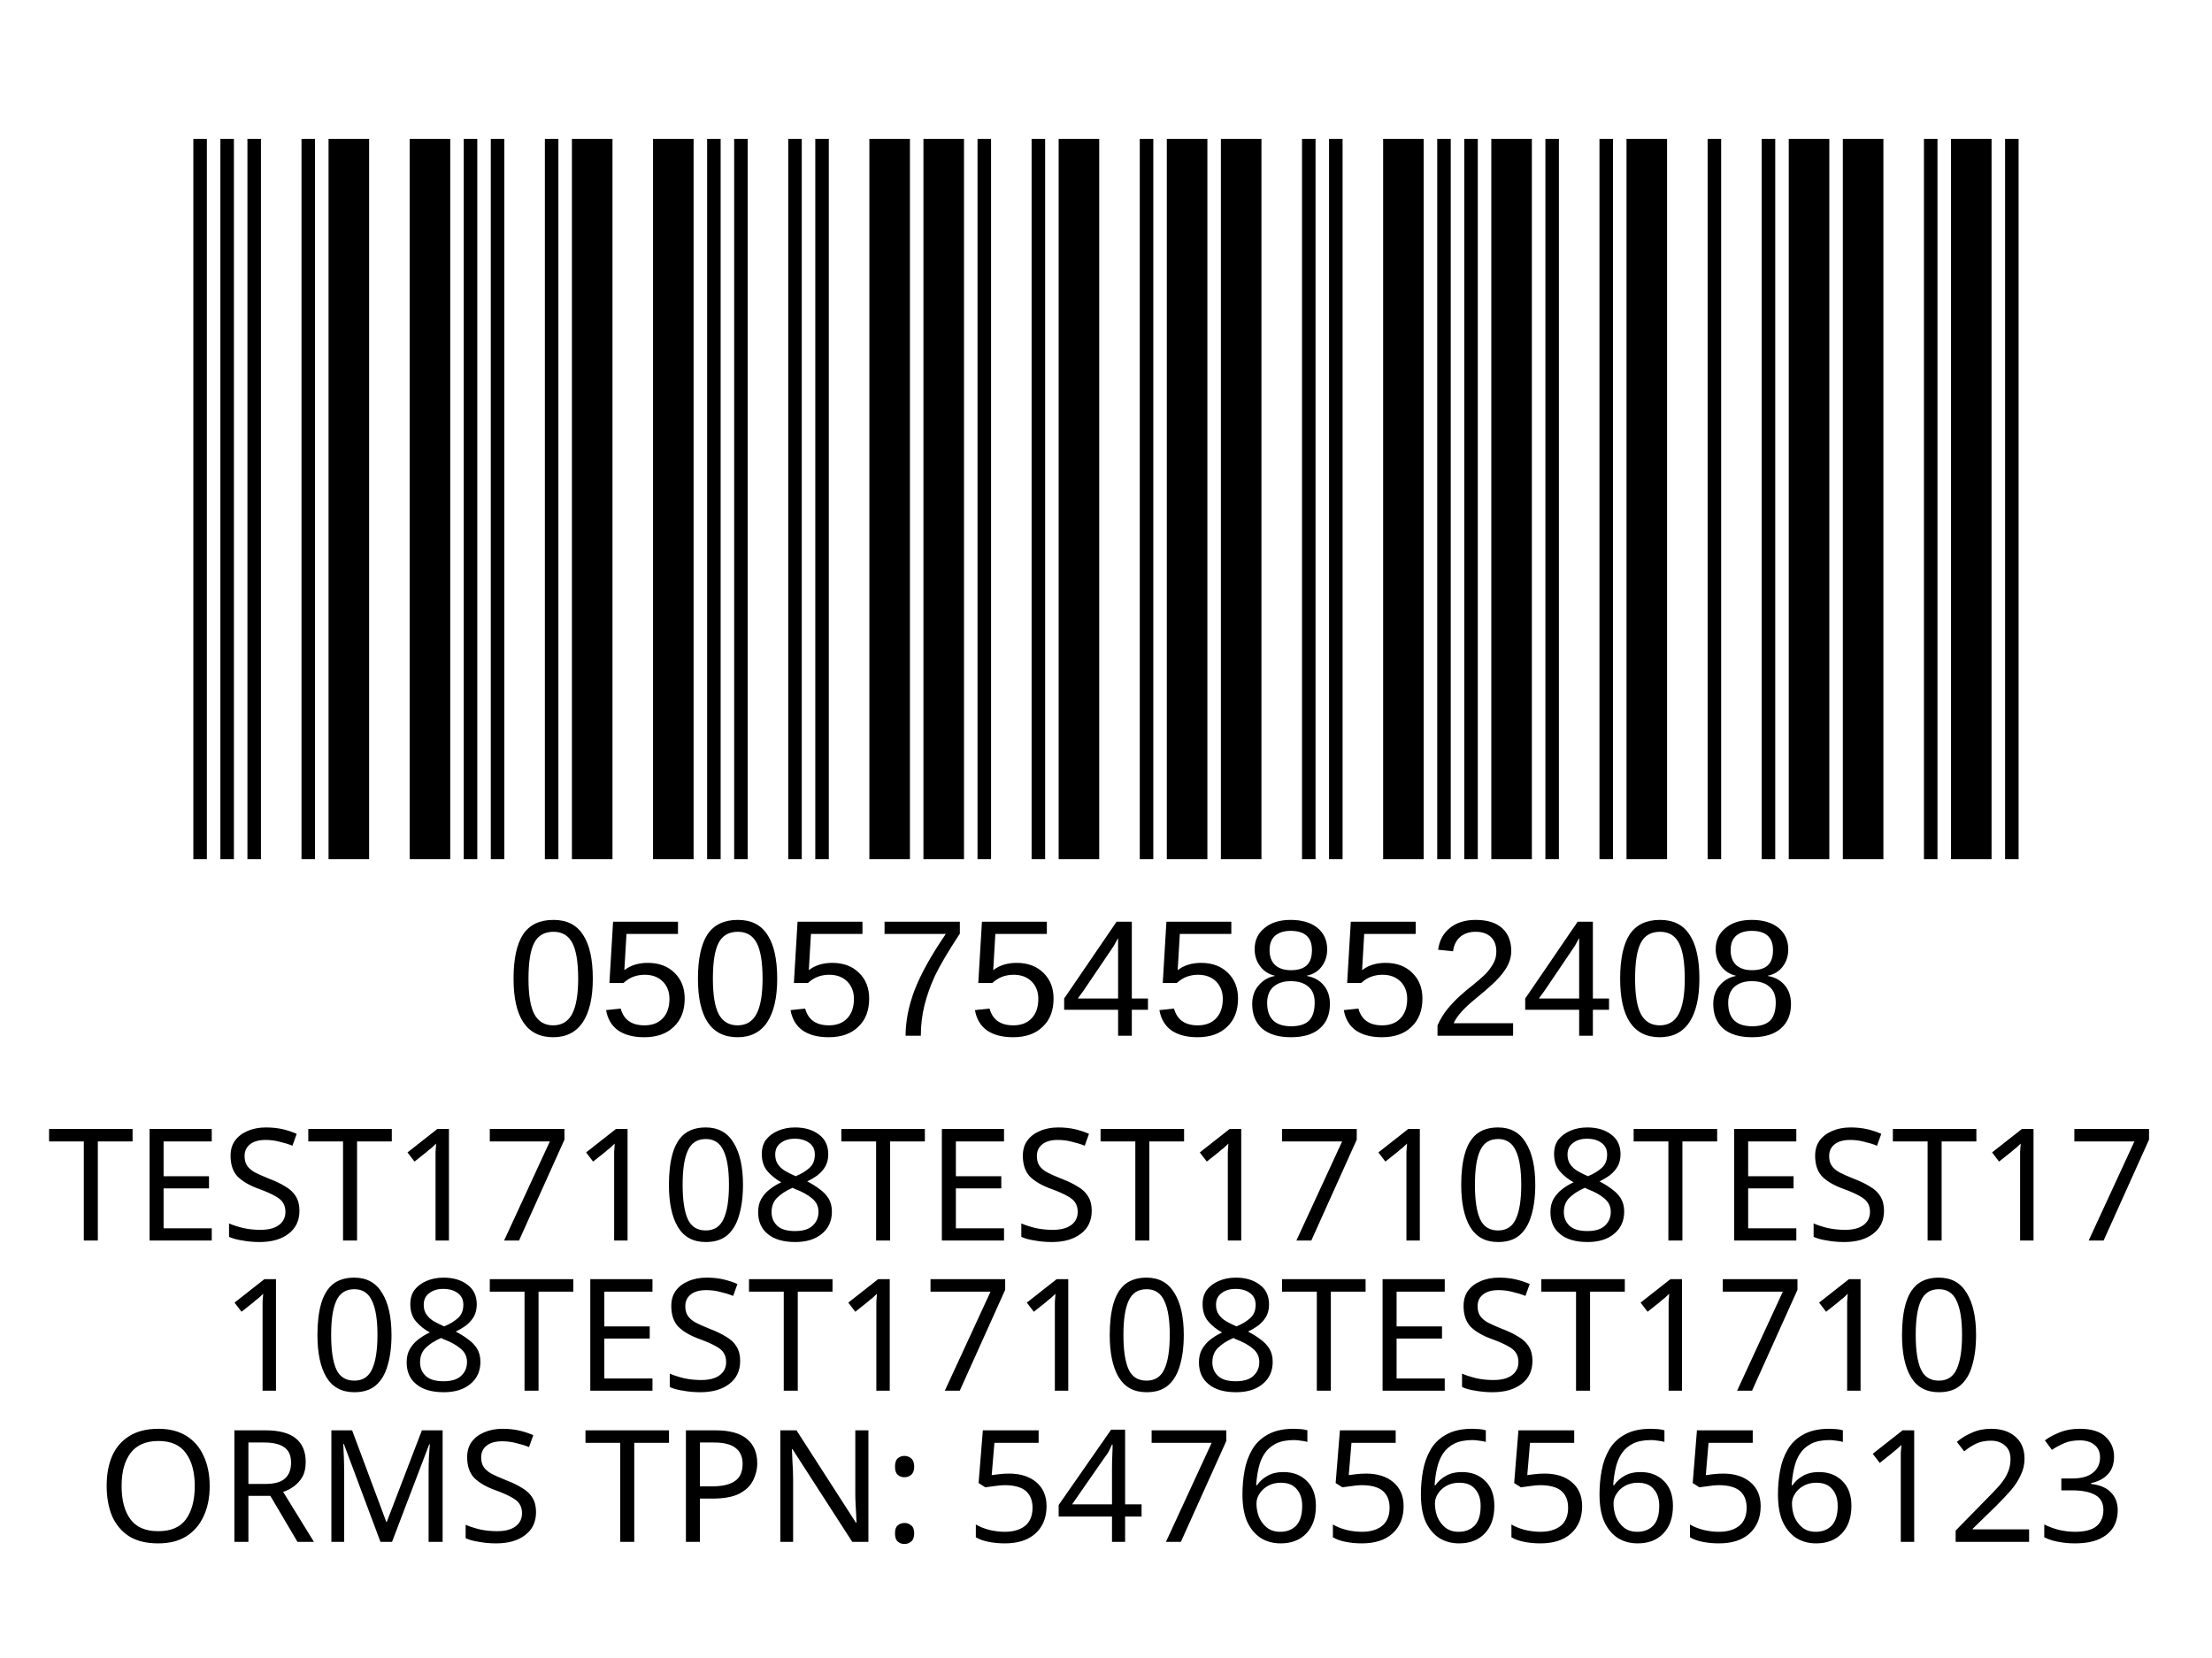
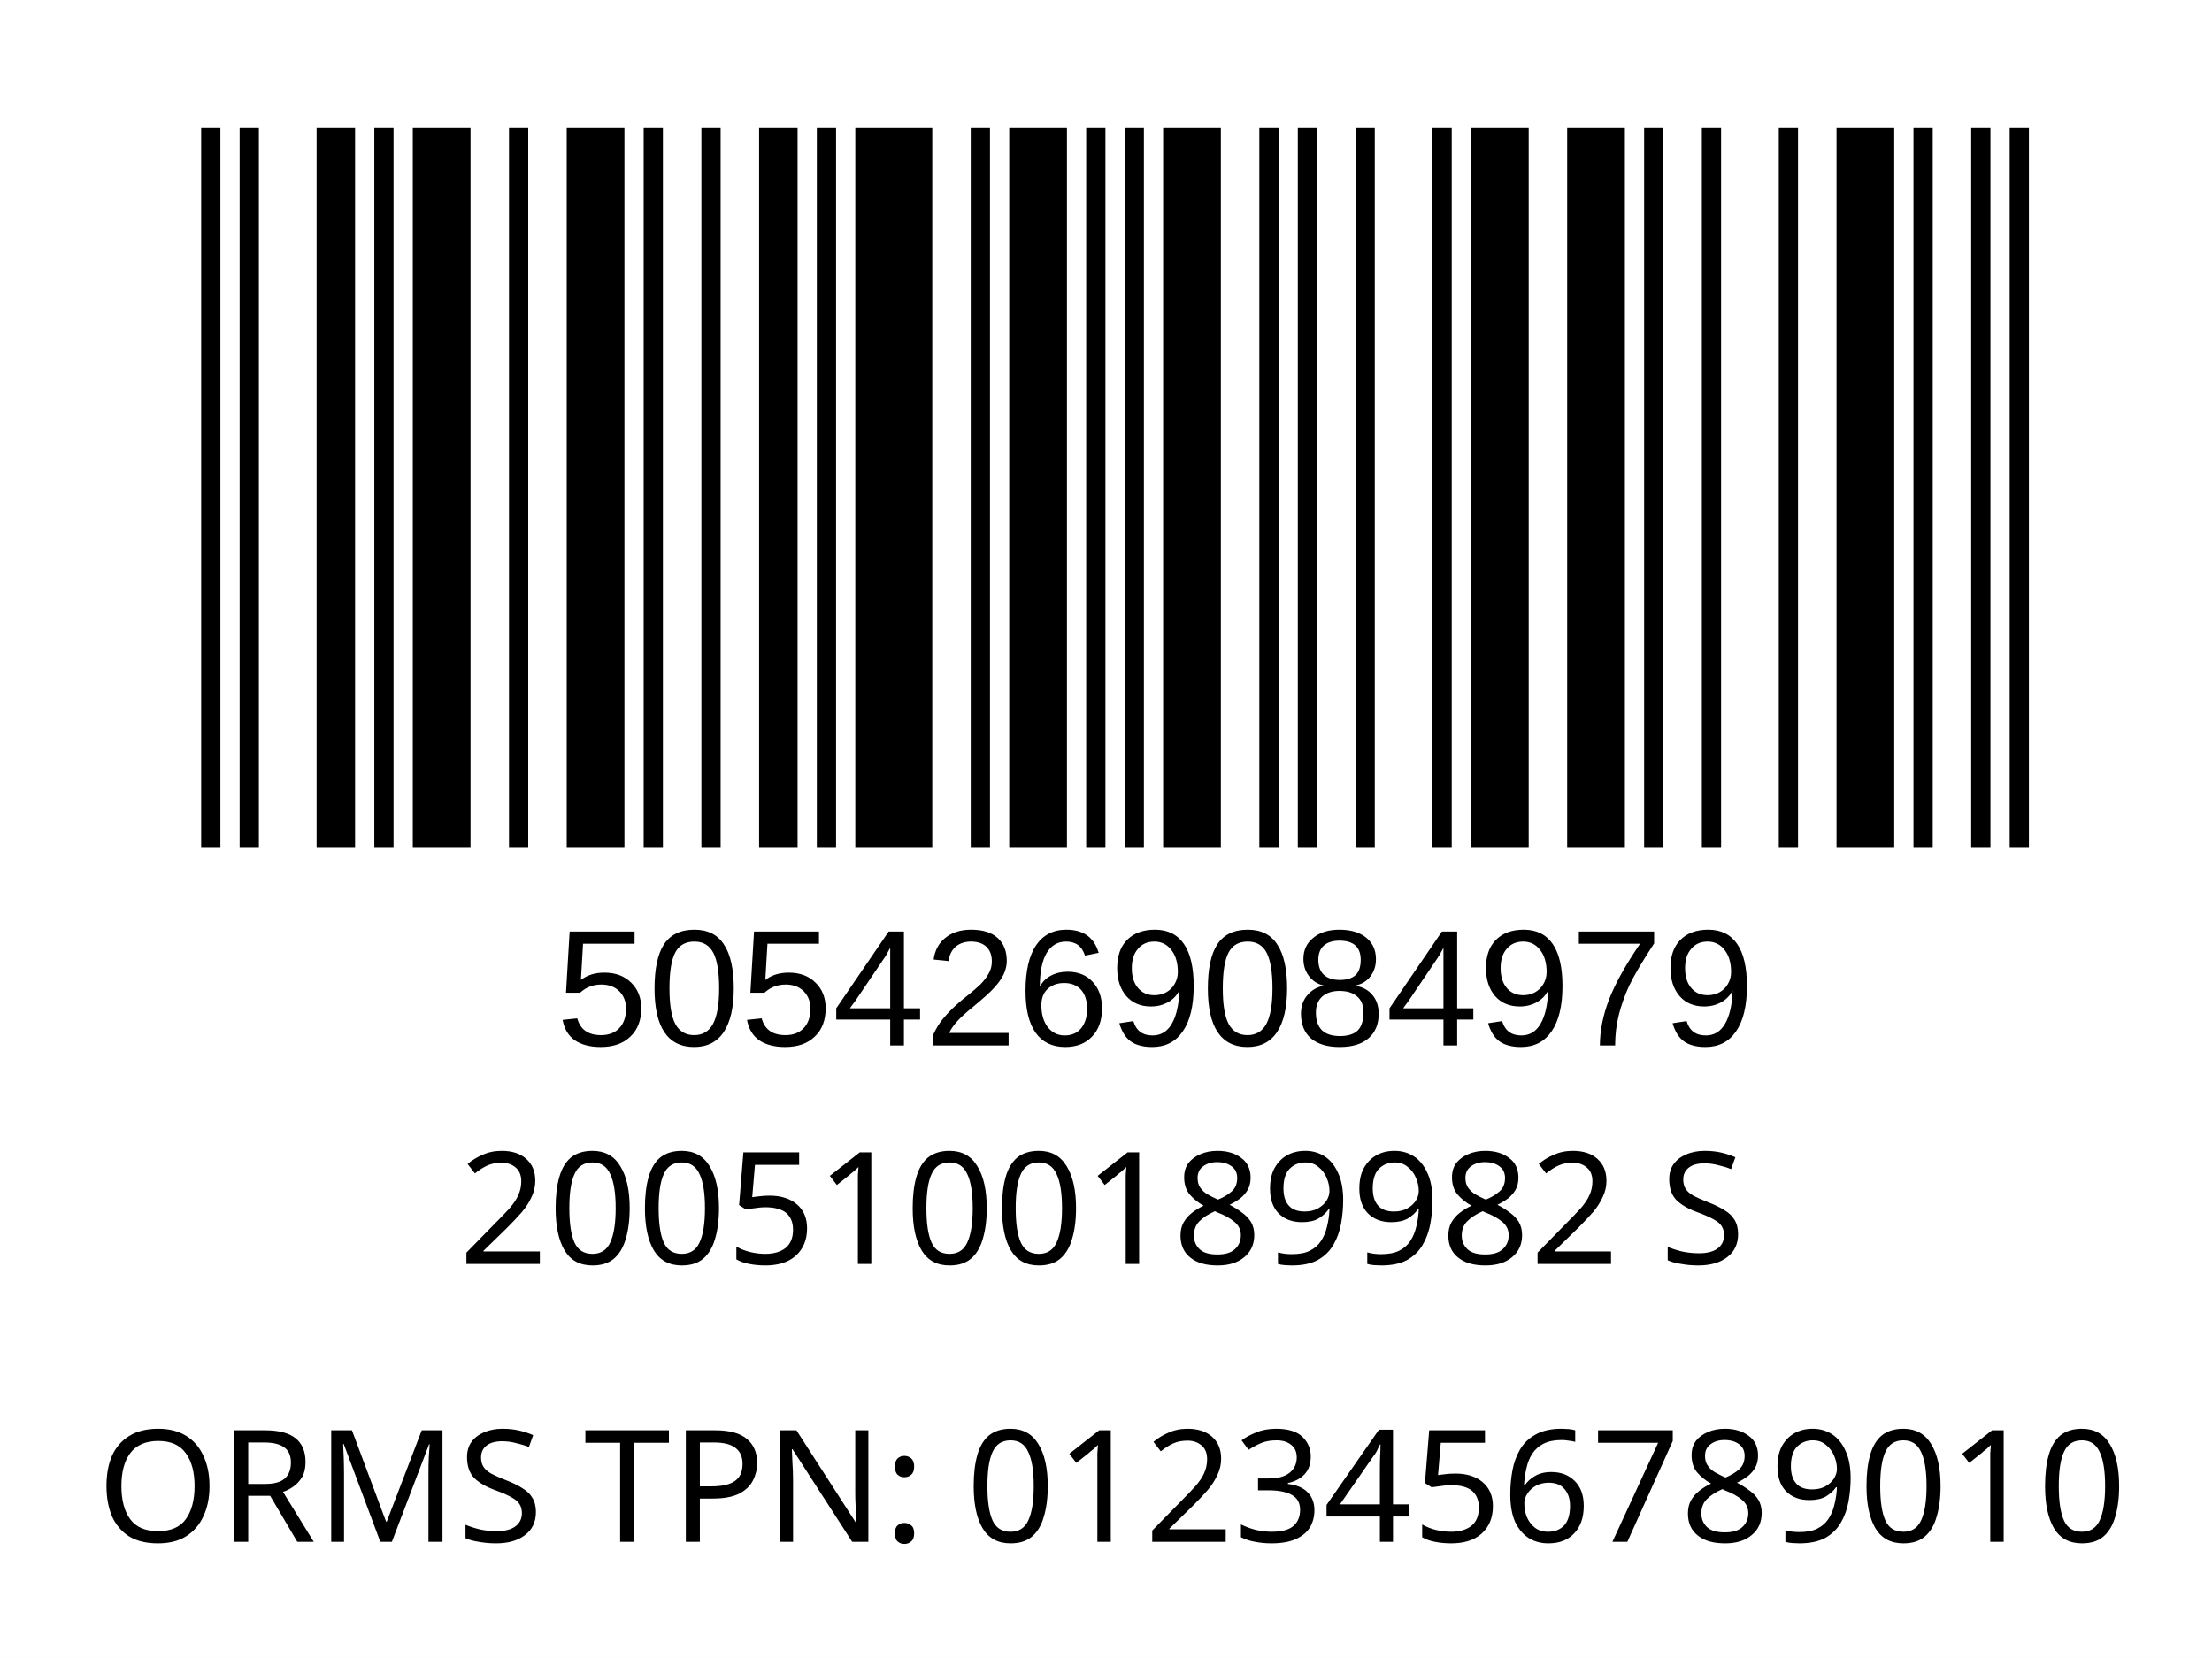
<svg xmlns="http://www.w3.org/2000/svg" version="1.1" id="Layer_1" x="0px" y="0px" viewBox="0 0 113.4 85" style="enable-background:new 0 0 113.4 85;" xml:space="preserve">
-   <rect style="fill:#FFFFFF;" width="113.4" height="85" />
+   <rect y="0" style="fill:#FFFFFF;" width="113.4" height="85" />
  <rect x="-241.2" y="-321.7" style="fill:none;" width="595.3" height="841.9" />
-   <text text-anchor="middle" transform="matrix(1, 0, 0, 1, 56.5, 63.6)" style="font-family:'FranklinGothicBT-RomanCondensed', FrankGoth Cn BT; font-size:8px;" id="description">TEST17108TEST17108TEST17</text>
-   <text text-anchor="middle" transform="matrix(1 0 0 1 56.5 71.3)" style="font-family:'FranklinGothicBT-RomanCondensed', FrankGoth Cn BT; font-size:8px;" id="description1">108TEST17108TEST1710</text>
-   <g width="391" height="178" transform="matrix(0.2356 0 0 0.207 7.8 -8.3654)" id="barcode">
-     <svg id="ean-13" width="415.100px" height="328.02px" x="0px" y="0px" viewBox="0 0 463 219" version="1.1" font-size="30px" font-family="frankgothcnbt" style="transform: translate(0px, 0px);">
-       <rect x="0" y="0" width="463" height="219" style="fill:#ffffff;" />
+   <text text-anchor="middle" transform="matrix(1, 0, 0, 1, 56.5, 64.8)" style="font-family:'FranklinGothicBT-RomanCondensed', FrankGoth Cn BT; font-size:8px;" id="description">2005100189982 S</text>
+   <text text-anchor="middle" transform="matrix(1 0 0 1 56.5 71.3)" style="font-family:'FranklinGothicBT-RomanCondensed', FrankGoth Cn BT; font-size:8px;" id="description1" />
+   <g width="391" height="178" transform="matrix(0.2356 0 0 0.207 7.8 -3.4654)" id="barcode">
+     <svg id="ean-13" width="419.075px" height="275.02px" x="0px" y="0px" viewBox="0 0 393 187" version="1.1" font-size="50px" font-family="frankgothcnbt" style="transform: translate(0px, 0px);">
+       <rect x="0" y="0" width="393" height="187" style="fill:#ffffff;" />
      <g transform="translate(10, 10)" style="fill:#000000;">
-         <rect x="0" y="0" width="3.281" height="199" />
-         <rect x="6.563" y="0" width="3.281" height="199" />
-         <rect x="13.126" y="0" width="3.281" height="199" />
-         <rect x="26.252" y="0" width="3.281" height="199" />
-         <rect x="32.815" y="0" width="9.844" height="199" />
-         <rect x="52.504" y="0" width="9.844" height="199" />
-         <rect x="65.63" y="0" width="3.281" height="199" />
-         <rect x="72.193" y="0" width="3.281" height="199" />
-         <rect x="85.318" y="0" width="3.281" height="199" />
-         <rect x="91.881" y="0" width="9.844" height="199" />
-         <rect x="111.57" y="0" width="9.844" height="199" />
-         <rect x="124.696" y="0" width="3.281" height="199" />
-         <rect x="131.259" y="0" width="3.281" height="199" />
-         <rect x="144.385" y="0" width="3.281" height="199" />
-         <rect x="150.948" y="0" width="3.281" height="199" />
-         <rect x="164.074" y="0" width="9.844" height="199" />
-         <rect x="177.2" y="0" width="9.844" height="199" />
-         <rect x="190.326" y="0" width="3.281" height="199" />
-         <rect x="203.452" y="0" width="3.281" height="199" />
-         <rect x="210.015" y="0" width="9.844" height="199" />
-         <rect x="229.704" y="0" width="3.281" height="199" />
-         <rect x="236.267" y="0" width="9.844" height="199" />
-         <rect x="249.392" y="0" width="9.844" height="199" />
-         <rect x="269.081" y="0" width="3.281" height="199" />
-         <rect x="275.644" y="0" width="3.281" height="199" />
-         <rect x="288.77" y="0" width="9.844" height="199" />
-         <rect x="301.896" y="0" width="3.281" height="199" />
-         <rect x="308.459" y="0" width="3.281" height="199" />
-         <rect x="315.022" y="0" width="9.844" height="199" />
-         <rect x="328.148" y="0" width="3.281" height="199" />
-         <rect x="341.274" y="0" width="3.281" height="199" />
-         <rect x="347.837" y="0" width="9.844" height="199" />
-         <rect x="367.526" y="0" width="3.281" height="199" />
-         <rect x="380.652" y="0" width="3.281" height="199" />
-         <rect x="387.215" y="0" width="9.844" height="199" />
-         <rect x="400.341" y="0" width="9.844" height="199" />
-         <rect x="420.029" y="0" width="3.281" height="199" />
-         <rect x="426.592" y="0" width="9.844" height="199" />
-         <rect x="439.718" y="0" width="3.281" height="199" />
+         <rect x="0" y="0" width="3.926" height="167" />
+         <rect x="7.852" y="0" width="3.926" height="167" />
+         <rect x="23.556" y="0" width="7.852" height="167" />
+         <rect x="35.334" y="0" width="3.926" height="167" />
+         <rect x="43.186" y="0" width="11.778" height="167" />
+         <rect x="62.816" y="0" width="3.926" height="167" />
+         <rect x="74.594" y="0" width="11.778" height="167" />
+         <rect x="90.298" y="0" width="3.926" height="167" />
+         <rect x="102.076" y="0" width="3.926" height="167" />
+         <rect x="113.854" y="0" width="7.852" height="167" />
+         <rect x="125.632" y="0" width="3.926" height="167" />
+         <rect x="133.484" y="0" width="15.704" height="167" />
+         <rect x="157.04" y="0" width="3.926" height="167" />
+         <rect x="164.892" y="0" width="11.778" height="167" />
+         <rect x="180.596" y="0" width="3.926" height="167" />
+         <rect x="188.448" y="0" width="3.926" height="167" />
+         <rect x="196.3" y="0" width="11.778" height="167" />
+         <rect x="215.93" y="0" width="3.926" height="167" />
+         <rect x="223.782" y="0" width="3.926" height="167" />
+         <rect x="235.56" y="0" width="3.926" height="167" />
+         <rect x="251.264" y="0" width="3.926" height="167" />
+         <rect x="259.116" y="0" width="11.778" height="167" />
+         <rect x="278.746" y="0" width="11.778" height="167" />
+         <rect x="294.45" y="0" width="3.926" height="167" />
+         <rect x="306.228" y="0" width="3.926" height="167" />
+         <rect x="321.932" y="0" width="3.926" height="167" />
+         <rect x="333.71" y="0" width="11.778" height="167" />
+         <rect x="349.414" y="0" width="3.926" height="167" />
+         <rect x="361.192" y="0" width="3.926" height="167" />
+         <rect x="369.044" y="0" width="3.926" height="167" />
      </g>
    </svg>
  </g>
-   <text transform="matrix(1 0 0 1 26 53.1)" style="font-family:Myriad, Myriad Roman, Arial, sans-serif; font-size:8.5px;" id="barcode_number">05057545852408</text>
-   <text text-anchor="middle" transform="matrix(1 0 0 1 57 79.05)" style="font-family:'FranklinGothicBT-RomanCondensed', FrankGoth Cn BT; font-size:8px;" id="tpnd">ORMS TPN: 5476565656123</text>
+   <text transform="matrix(1 0 0 1 28.5 53.6014)" style="font-family:Myriad, Myriad Roman, Arial, sans-serif; font-size:8.5px;" id="barcode_number">5054269084979</text>
+   <text text-anchor="middle" transform="matrix(1.0002 0 0 1 57 79.0482)" style="font-family:'FranklinGothicBT-RomanCondensed', FrankGoth Cn BT; font-size:8px;" id="tpnd">ORMS TPN: 0123456789010</text>
  <text transform="matrix(1 0 0 1 20.6108 56.606)" style="font-family:'FranklinGothicBT-RomanCondensed', FrankGoth Cn BT; font-size:45px;opacity: 0.1;" id="watermark" />
</svg>
